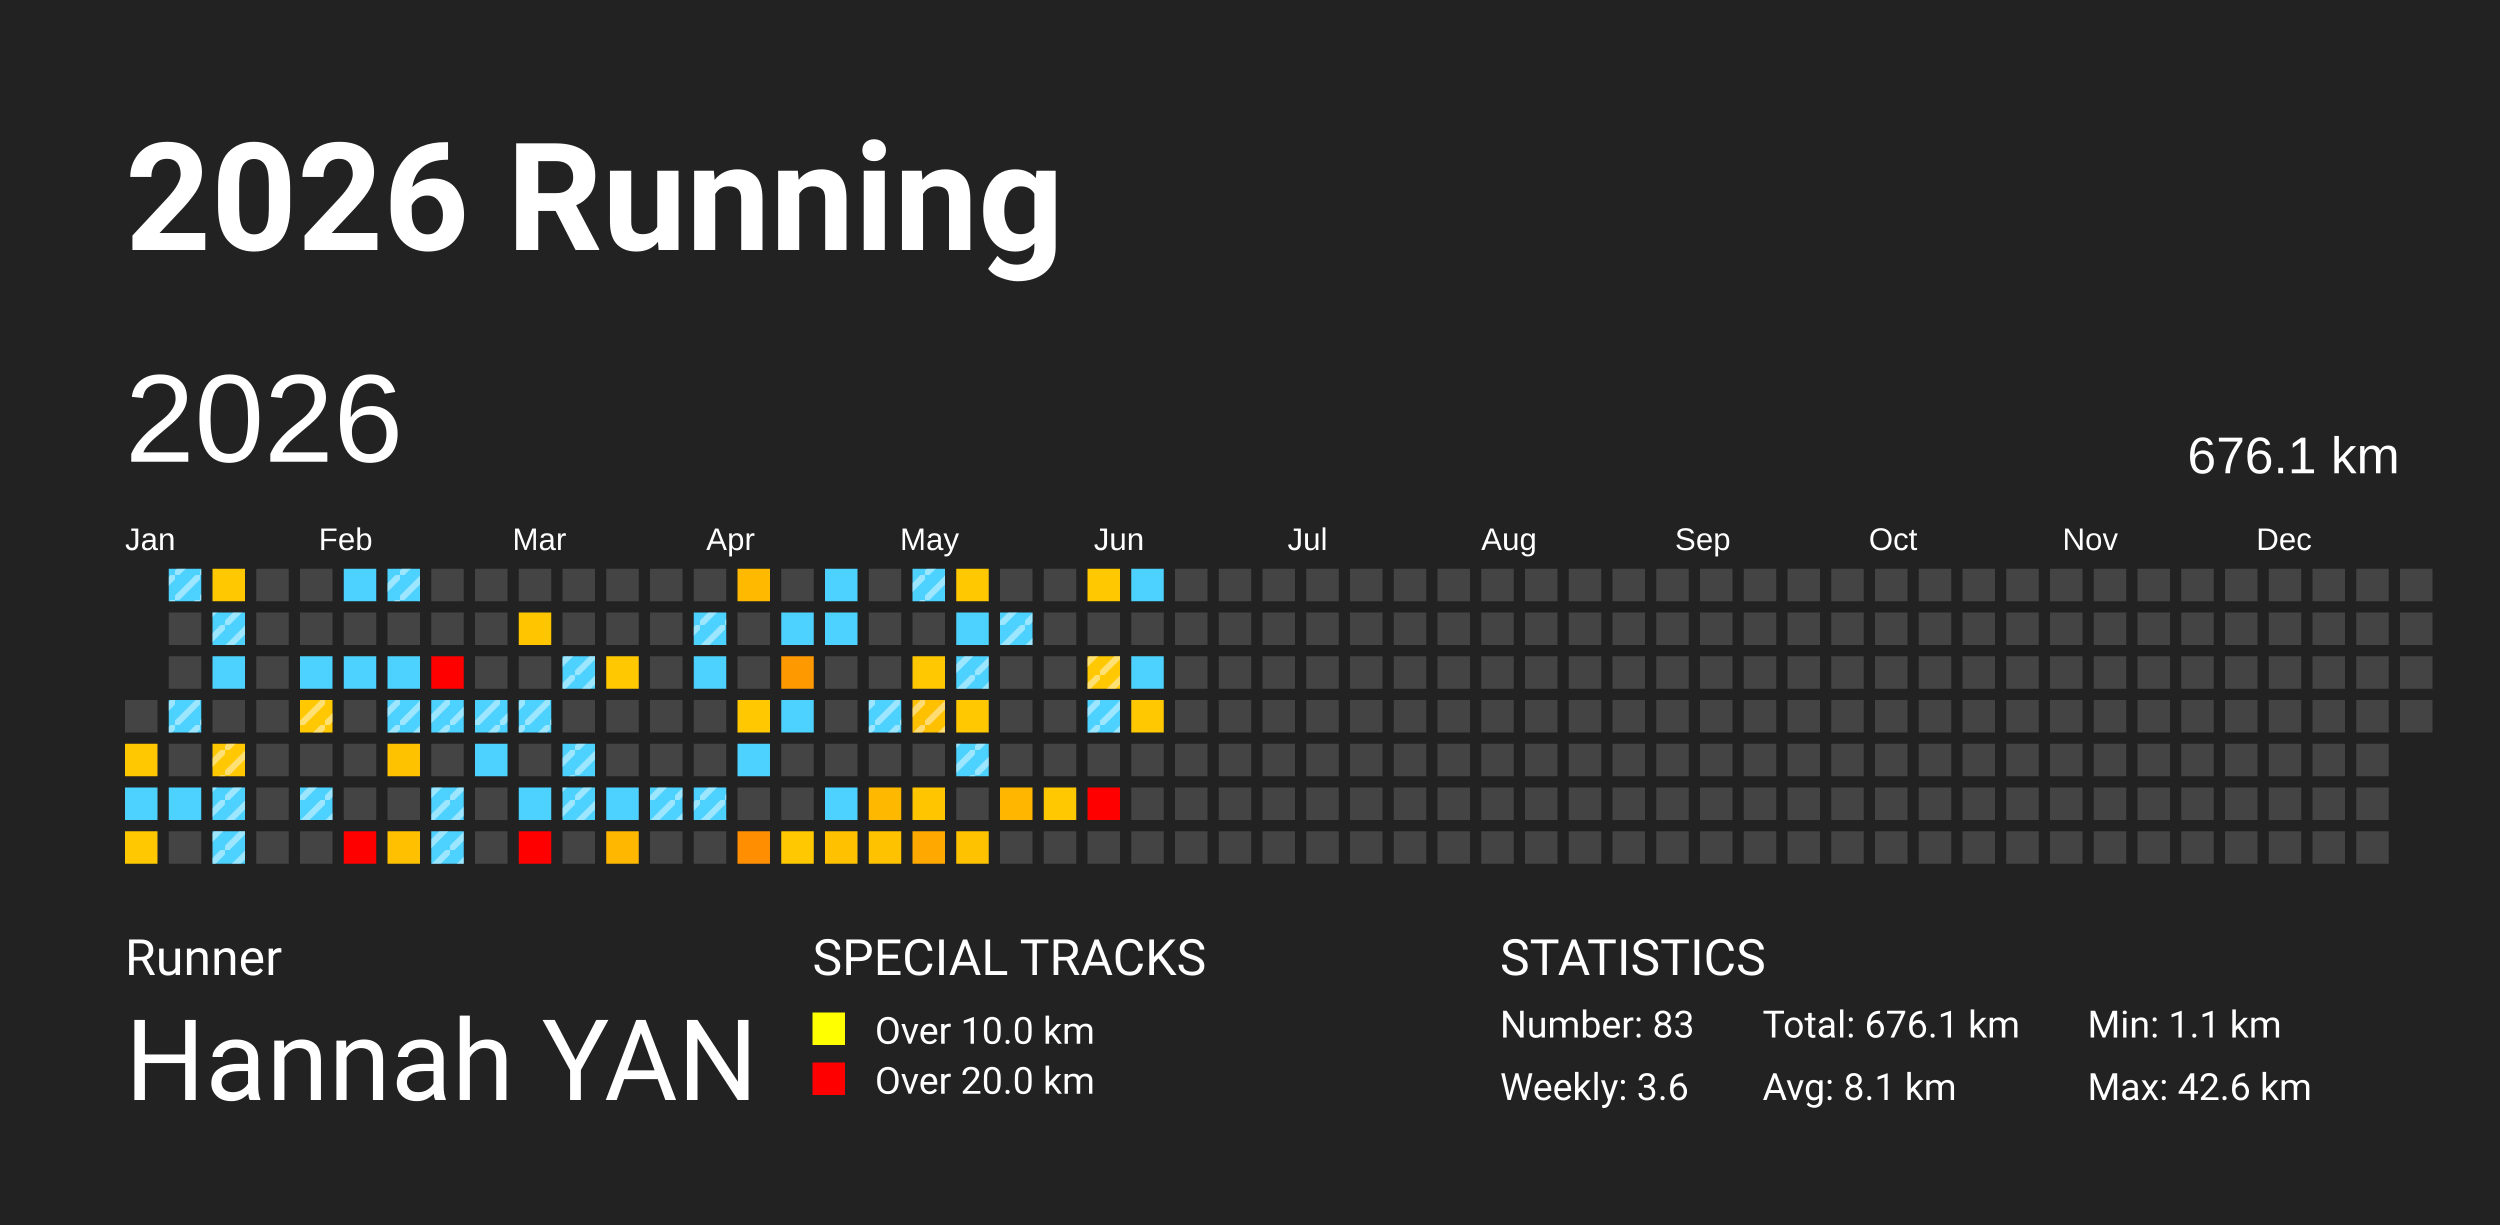
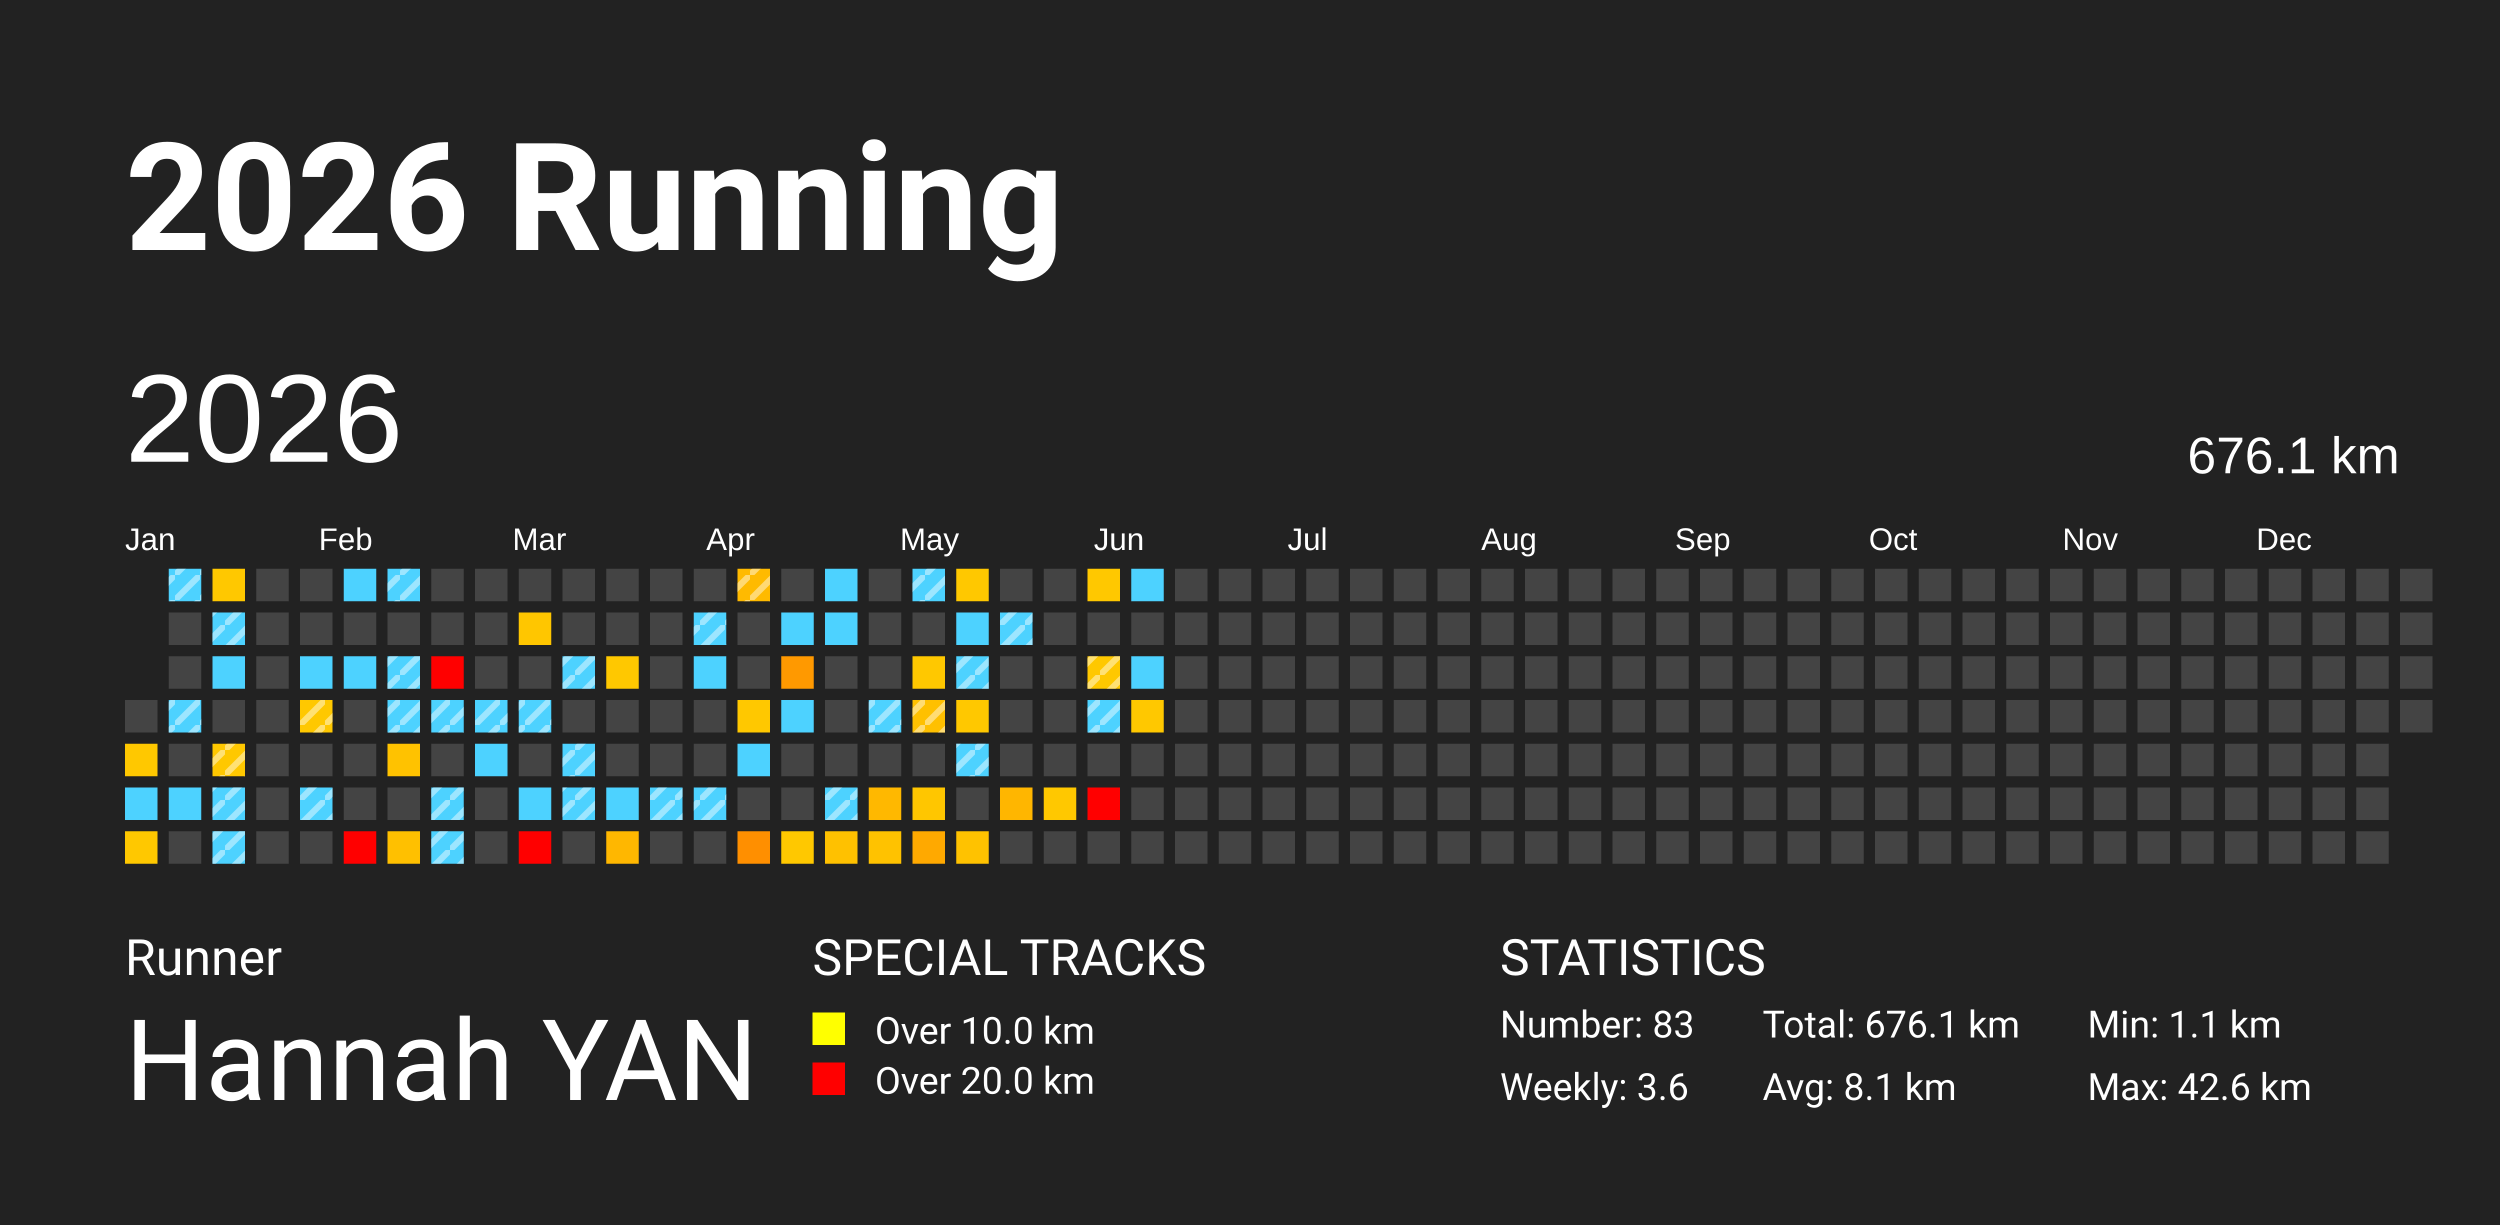
<svg xmlns="http://www.w3.org/2000/svg" baseProfile="full" height="98mm" version="1.1" viewBox="0,0,200,98" width="200mm">
  <defs>
    <pattern height="2" id="indoor-stripe" patternUnits="userSpaceOnUse" width="2">
      <line stroke="white" stroke-opacity="0.45" stroke-width="0.5" x1="0" x2="2" y1="2" y2="0" />
    </pattern>
  </defs>
  <rect fill="#222222" height="98" width="200" x="0" y="0" />
  <text fill="#FFFFFF" style="font-size:12px; font-family:-apple-system, BlinkMacSystemFont, 'Segoe UI', Roboto, 'Helvetica Neue', Arial, sans-serif; font-weight:bold;" x="10" y="20">2026 Running</text>
  <text fill="#FFFFFF" style="font-size:4px; font-family:-apple-system, BlinkMacSystemFont, 'Segoe UI', Roboto, 'Helvetica Neue', Arial, sans-serif;" x="10" y="78">Runner</text>
  <text fill="#FFFFFF" style="font-size:9px; font-family:-apple-system, BlinkMacSystemFont, 'Segoe UI', Roboto, 'Helvetica Neue', Arial, sans-serif;" x="10" y="88">Hannah YAN</text>
  <text fill="#FFFFFF" style="font-size:4px; font-family:-apple-system, BlinkMacSystemFont, 'Segoe UI', Roboto, 'Helvetica Neue', Arial, sans-serif;" x="65" y="78">SPECIAL TRACKS</text>
  <rect fill="yellow" height="2.6" width="2.6" x="65" y="81" />
  <text fill="#FFFFFF" style="font-size:3px; font-family:-apple-system, BlinkMacSystemFont, 'Segoe UI', Roboto, 'Helvetica Neue', Arial, sans-serif;" x="70" y="83.5">Over 10.0 km</text>
  <rect fill="red" height="2.6" width="2.6" x="65" y="85" />
  <text fill="#FFFFFF" style="font-size:3px; font-family:-apple-system, BlinkMacSystemFont, 'Segoe UI', Roboto, 'Helvetica Neue', Arial, sans-serif;" x="70" y="87.5">Over 20.0 km</text>
  <text fill="#FFFFFF" style="font-size:4px; font-family:-apple-system, BlinkMacSystemFont, 'Segoe UI', Roboto, 'Helvetica Neue', Arial, sans-serif;" x="120" y="78">STATISTICS</text>
  <text fill="#FFFFFF" style="font-size:3px; font-family:-apple-system, BlinkMacSystemFont, 'Segoe UI', Roboto, 'Helvetica Neue', Arial, sans-serif;" x="120" y="83">Number: 83</text>
  <text fill="#FFFFFF" style="font-size:3px; font-family:-apple-system, BlinkMacSystemFont, 'Segoe UI', Roboto, 'Helvetica Neue', Arial, sans-serif;" x="120" y="88">Weekly: 3.6</text>
  <text fill="#FFFFFF" style="font-size:3px; font-family:-apple-system, BlinkMacSystemFont, 'Segoe UI', Roboto, 'Helvetica Neue', Arial, sans-serif;" x="141" y="83">Total: 676.1 km</text>
  <text fill="#FFFFFF" style="font-size:3px; font-family:-apple-system, BlinkMacSystemFont, 'Segoe UI', Roboto, 'Helvetica Neue', Arial, sans-serif;" x="141" y="88">Avg: 8.1 km</text>
  <text fill="#FFFFFF" style="font-size:3px; font-family:-apple-system, BlinkMacSystemFont, 'Segoe UI', Roboto, 'Helvetica Neue', Arial, sans-serif;" x="167" y="83">Min: 1.1 km</text>
  <text fill="#FFFFFF" style="font-size:3px; font-family:-apple-system, BlinkMacSystemFont, 'Segoe UI', Roboto, 'Helvetica Neue', Arial, sans-serif;" x="167" y="88">Max: 42.6 km</text>
  <text dominant-baseline="hanging" fill="#FFFFFF" style="font-size:10.0px; font-family:Arial;" x="10" y="30">2026</text>
  <text dominant-baseline="hanging" fill="#FFFFFF" style="font-size:4.125px; font-family:Arial;" x="175" y="35">676.1 km</text>
  <text fill="#FFFFFF" style="font-size:2.5px; font-family:Arial" x="10.0" y="44">Jan</text>
  <text fill="#FFFFFF" style="font-size:2.5px; font-family:Arial" x="25.5" y="44">Feb</text>
  <text fill="#FFFFFF" style="font-size:2.5px; font-family:Arial" x="41.0" y="44">Mar</text>
  <text fill="#FFFFFF" style="font-size:2.5px; font-family:Arial" x="56.5" y="44">Apr</text>
  <text fill="#FFFFFF" style="font-size:2.5px; font-family:Arial" x="72.0" y="44">May</text>
  <text fill="#FFFFFF" style="font-size:2.5px; font-family:Arial" x="87.5" y="44">Jun</text>
  <text fill="#FFFFFF" style="font-size:2.5px; font-family:Arial" x="103.0" y="44">Jul</text>
  <text fill="#FFFFFF" style="font-size:2.5px; font-family:Arial" x="118.5" y="44">Aug</text>
  <text fill="#FFFFFF" style="font-size:2.5px; font-family:Arial" x="134.0" y="44">Sep</text>
  <text fill="#FFFFFF" style="font-size:2.5px; font-family:Arial" x="149.5" y="44">Oct</text>
  <text fill="#FFFFFF" style="font-size:2.5px; font-family:Arial" x="165.0" y="44">Nov</text>
  <text fill="#FFFFFF" style="font-size:2.5px; font-family:Arial" x="180.5" y="44">Dec</text>
  <rect fill="#444444" height="2.6" width="2.6" x="10.0" y="56.0" />
  <rect fill="#ffc800" height="2.6" width="2.6" x="10.0" y="59.5" />
  <rect fill="#4dd2ff" height="2.6" width="2.6" x="10.0" y="63.0" />
  <rect fill="#ffc800" height="2.6" width="2.6" x="10.0" y="66.5" />
  <rect fill="#4dd2ff" height="2.6" width="2.6" x="13.5" y="45.5" />
  <rect fill="url(#indoor-stripe)" height="2.6" style="pointer-events: none;" width="2.6" x="13.5" y="45.5" />
  <rect fill="#444444" height="2.6" width="2.6" x="13.5" y="49.0" />
  <rect fill="#444444" height="2.6" width="2.6" x="13.5" y="52.5" />
  <rect fill="#4dd2ff" height="2.6" width="2.6" x="13.5" y="56.0" />
  <rect fill="url(#indoor-stripe)" height="2.6" style="pointer-events: none;" width="2.6" x="13.5" y="56.0" />
  <rect fill="#444444" height="2.6" width="2.6" x="13.5" y="59.5" />
  <rect fill="#4dd2ff" height="2.6" width="2.6" x="13.5" y="63.0" />
  <rect fill="#444444" height="2.6" width="2.6" x="13.5" y="66.5" />
  <rect fill="#ffc800" height="2.6" width="2.6" x="17.0" y="45.5" />
  <rect fill="#4dd2ff" height="2.6" width="2.6" x="17.0" y="49.0" />
  <rect fill="url(#indoor-stripe)" height="2.6" style="pointer-events: none;" width="2.6" x="17.0" y="49.0" />
  <rect fill="#4dd2ff" height="2.6" width="2.6" x="17.0" y="52.5" />
  <rect fill="#444444" height="2.6" width="2.6" x="17.0" y="56.0" />
  <rect fill="#ffc800" height="2.6" width="2.6" x="17.0" y="59.5" />
  <rect fill="url(#indoor-stripe)" height="2.6" style="pointer-events: none;" width="2.6" x="17.0" y="59.5" />
  <rect fill="#4dd2ff" height="2.6" width="2.6" x="17.0" y="63.0" />
  <rect fill="url(#indoor-stripe)" height="2.6" style="pointer-events: none;" width="2.6" x="17.0" y="63.0" />
  <rect fill="#4dd2ff" height="2.6" width="2.6" x="17.0" y="66.5" />
  <rect fill="url(#indoor-stripe)" height="2.6" style="pointer-events: none;" width="2.6" x="17.0" y="66.5" />
  <rect fill="#444444" height="2.6" width="2.6" x="20.5" y="45.5" />
  <rect fill="#444444" height="2.6" width="2.6" x="20.5" y="49.0" />
  <rect fill="#444444" height="2.6" width="2.6" x="20.5" y="52.5" />
  <rect fill="#444444" height="2.6" width="2.6" x="20.5" y="56.0" />
  <rect fill="#444444" height="2.6" width="2.6" x="20.5" y="59.5" />
  <rect fill="#444444" height="2.6" width="2.6" x="20.5" y="63.0" />
  <rect fill="#444444" height="2.6" width="2.6" x="20.5" y="66.5" />
  <rect fill="#444444" height="2.6" width="2.6" x="24.0" y="45.5" />
  <rect fill="#444444" height="2.6" width="2.6" x="24.0" y="49.0" />
  <rect fill="#4dd2ff" height="2.6" width="2.6" x="24.0" y="52.5" />
  <rect fill="#ffc800" height="2.6" width="2.6" x="24.0" y="56.0" />
  <rect fill="url(#indoor-stripe)" height="2.6" style="pointer-events: none;" width="2.6" x="24.0" y="56.0" />
  <rect fill="#444444" height="2.6" width="2.6" x="24.0" y="59.5" />
  <rect fill="#4dd2ff" height="2.6" width="2.6" x="24.0" y="63.0" />
  <rect fill="url(#indoor-stripe)" height="2.6" style="pointer-events: none;" width="2.6" x="24.0" y="63.0" />
  <rect fill="#444444" height="2.6" width="2.6" x="24.0" y="66.5" />
  <rect fill="#4dd2ff" height="2.6" width="2.6" x="27.5" y="45.5" />
  <rect fill="#444444" height="2.6" width="2.6" x="27.5" y="49.0" />
  <rect fill="#4dd2ff" height="2.6" width="2.6" x="27.5" y="52.5" />
  <rect fill="#444444" height="2.6" width="2.6" x="27.5" y="56.0" />
  <rect fill="#444444" height="2.6" width="2.6" x="27.5" y="59.5" />
  <rect fill="#444444" height="2.6" width="2.6" x="27.5" y="63.0" />
  <rect fill="red" height="2.6" width="2.6" x="27.5" y="66.5" />
  <rect fill="#4dd2ff" height="2.6" width="2.6" x="31.0" y="45.5" />
  <rect fill="url(#indoor-stripe)" height="2.6" style="pointer-events: none;" width="2.6" x="31.0" y="45.5" />
  <rect fill="#444444" height="2.6" width="2.6" x="31.0" y="49.0" />
  <rect fill="#4dd2ff" height="2.6" width="2.6" x="31.0" y="52.5" />
+   <rect fill="url(#indoor-stripe)" height="2.6" style="pointer-events: none;" width="2.6" x="31.0" y="52.5" />
  <rect fill="#4dd2ff" height="2.6" width="2.6" x="31.0" y="56.0" />
  <rect fill="url(#indoor-stripe)" height="2.6" style="pointer-events: none;" width="2.6" x="31.0" y="56.0" />
  <rect fill="#ffc200" height="2.6" width="2.6" x="31.0" y="59.5" />
  <rect fill="#444444" height="2.6" width="2.6" x="31.0" y="63.0" />
  <rect fill="#ffc000" height="2.6" width="2.6" x="31.0" y="66.5" />
  <rect fill="#444444" height="2.6" width="2.6" x="34.5" y="45.5" />
  <rect fill="#444444" height="2.6" width="2.6" x="34.5" y="49.0" />
  <rect fill="red" height="2.6" width="2.6" x="34.5" y="52.5" />
  <rect fill="#4dd2ff" height="2.6" width="2.6" x="34.5" y="56.0" />
  <rect fill="url(#indoor-stripe)" height="2.6" style="pointer-events: none;" width="2.6" x="34.5" y="56.0" />
  <rect fill="#444444" height="2.6" width="2.6" x="34.5" y="59.5" />
  <rect fill="#4dd2ff" height="2.6" width="2.6" x="34.5" y="63.0" />
  <rect fill="url(#indoor-stripe)" height="2.6" style="pointer-events: none;" width="2.6" x="34.5" y="63.0" />
  <rect fill="#4dd2ff" height="2.6" width="2.6" x="34.5" y="66.5" />
  <rect fill="url(#indoor-stripe)" height="2.6" style="pointer-events: none;" width="2.6" x="34.5" y="66.5" />
  <rect fill="#444444" height="2.6" width="2.6" x="38.0" y="45.5" />
  <rect fill="#444444" height="2.6" width="2.6" x="38.0" y="49.0" />
  <rect fill="#444444" height="2.6" width="2.6" x="38.0" y="52.5" />
  <rect fill="#4dd2ff" height="2.6" width="2.6" x="38.0" y="56.0" />
  <rect fill="url(#indoor-stripe)" height="2.6" style="pointer-events: none;" width="2.6" x="38.0" y="56.0" />
  <rect fill="#4dd2ff" height="2.6" width="2.6" x="38.0" y="59.5" />
  <rect fill="#444444" height="2.6" width="2.6" x="38.0" y="63.0" />
  <rect fill="#444444" height="2.6" width="2.6" x="38.0" y="66.5" />
  <rect fill="#444444" height="2.6" width="2.6" x="41.5" y="45.5" />
  <rect fill="#ffc600" height="2.6" width="2.6" x="41.5" y="49.0" />
  <rect fill="#444444" height="2.6" width="2.6" x="41.5" y="52.5" />
  <rect fill="#4dd2ff" height="2.6" width="2.6" x="41.5" y="56.0" />
  <rect fill="url(#indoor-stripe)" height="2.6" style="pointer-events: none;" width="2.6" x="41.5" y="56.0" />
  <rect fill="#444444" height="2.6" width="2.6" x="41.5" y="59.5" />
  <rect fill="#4dd2ff" height="2.6" width="2.6" x="41.5" y="63.0" />
  <rect fill="red" height="2.6" width="2.6" x="41.5" y="66.5" />
  <rect fill="#444444" height="2.6" width="2.6" x="45.0" y="45.5" />
  <rect fill="#444444" height="2.6" width="2.6" x="45.0" y="49.0" />
  <rect fill="#4dd2ff" height="2.6" width="2.6" x="45.0" y="52.5" />
  <rect fill="url(#indoor-stripe)" height="2.6" style="pointer-events: none;" width="2.6" x="45.0" y="52.5" />
  <rect fill="#444444" height="2.6" width="2.6" x="45.0" y="56.0" />
  <rect fill="#4dd2ff" height="2.6" width="2.6" x="45.0" y="59.5" />
  <rect fill="url(#indoor-stripe)" height="2.6" style="pointer-events: none;" width="2.6" x="45.0" y="59.5" />
  <rect fill="#4dd2ff" height="2.6" width="2.6" x="45.0" y="63.0" />
  <rect fill="url(#indoor-stripe)" height="2.6" style="pointer-events: none;" width="2.6" x="45.0" y="63.0" />
  <rect fill="#444444" height="2.6" width="2.6" x="45.0" y="66.5" />
  <rect fill="#444444" height="2.6" width="2.6" x="48.5" y="45.5" />
  <rect fill="#444444" height="2.6" width="2.6" x="48.5" y="49.0" />
  <rect fill="#ffc800" height="2.6" width="2.6" x="48.5" y="52.5" />
  <rect fill="#444444" height="2.6" width="2.6" x="48.5" y="56.0" />
  <rect fill="#444444" height="2.6" width="2.6" x="48.5" y="59.5" />
  <rect fill="#4dd2ff" height="2.6" width="2.6" x="48.5" y="63.0" />
  <rect fill="#ffb700" height="2.6" width="2.6" x="48.5" y="66.5" />
  <rect fill="#444444" height="2.6" width="2.6" x="52.0" y="45.5" />
  <rect fill="#444444" height="2.6" width="2.6" x="52.0" y="49.0" />
  <rect fill="#444444" height="2.6" width="2.6" x="52.0" y="52.5" />
  <rect fill="#444444" height="2.6" width="2.6" x="52.0" y="56.0" />
  <rect fill="#444444" height="2.6" width="2.6" x="52.0" y="59.5" />
  <rect fill="#4dd2ff" height="2.6" width="2.6" x="52.0" y="63.0" />
  <rect fill="url(#indoor-stripe)" height="2.6" style="pointer-events: none;" width="2.6" x="52.0" y="63.0" />
  <rect fill="#444444" height="2.6" width="2.6" x="52.0" y="66.5" />
  <rect fill="#444444" height="2.6" width="2.6" x="55.5" y="45.5" />
  <rect fill="#4dd2ff" height="2.6" width="2.6" x="55.5" y="49.0" />
  <rect fill="url(#indoor-stripe)" height="2.6" style="pointer-events: none;" width="2.6" x="55.5" y="49.0" />
  <rect fill="#4dd2ff" height="2.6" width="2.6" x="55.5" y="52.5" />
  <rect fill="#444444" height="2.6" width="2.6" x="55.5" y="56.0" />
  <rect fill="#444444" height="2.6" width="2.6" x="55.5" y="59.5" />
  <rect fill="#4dd2ff" height="2.6" width="2.6" x="55.5" y="63.0" />
  <rect fill="url(#indoor-stripe)" height="2.6" style="pointer-events: none;" width="2.6" x="55.5" y="63.0" />
  <rect fill="#444444" height="2.6" width="2.6" x="55.5" y="66.5" />
  <rect fill="#ffba00" height="2.6" width="2.6" x="59.0" y="45.5" />
+   <rect fill="url(#indoor-stripe)" height="2.6" style="pointer-events: none;" width="2.6" x="59.0" y="45.5" />
  <rect fill="#444444" height="2.6" width="2.6" x="59.0" y="49.0" />
  <rect fill="#444444" height="2.6" width="2.6" x="59.0" y="52.5" />
  <rect fill="#ffc800" height="2.6" width="2.6" x="59.0" y="56.0" />
  <rect fill="#4dd2ff" height="2.6" width="2.6" x="59.0" y="59.5" />
  <rect fill="#444444" height="2.6" width="2.6" x="59.0" y="63.0" />
  <rect fill="#ff8f00" height="2.6" width="2.6" x="59.0" y="66.5" />
  <rect fill="#444444" height="2.6" width="2.6" x="62.5" y="45.5" />
  <rect fill="#4dd2ff" height="2.6" width="2.6" x="62.5" y="49.0" />
  <rect fill="#ff9900" height="2.6" width="2.6" x="62.5" y="52.5" />
  <rect fill="#4dd2ff" height="2.6" width="2.6" x="62.5" y="56.0" />
  <rect fill="#444444" height="2.6" width="2.6" x="62.5" y="59.5" />
  <rect fill="#444444" height="2.6" width="2.6" x="62.5" y="63.0" />
  <rect fill="#ffc800" height="2.6" width="2.6" x="62.5" y="66.5" />
  <rect fill="#4dd2ff" height="2.6" width="2.6" x="66.0" y="45.5" />
  <rect fill="#4dd2ff" height="2.6" width="2.6" x="66.0" y="49.0" />
  <rect fill="#444444" height="2.6" width="2.6" x="66.0" y="52.5" />
  <rect fill="#444444" height="2.6" width="2.6" x="66.0" y="56.0" />
  <rect fill="#444444" height="2.6" width="2.6" x="66.0" y="59.5" />
  <rect fill="#4dd2ff" height="2.6" width="2.6" x="66.0" y="63.0" />
+   <rect fill="url(#indoor-stripe)" height="2.6" style="pointer-events: none;" width="2.6" x="66.0" y="63.0" />
  <rect fill="#ffc100" height="2.6" width="2.6" x="66.0" y="66.5" />
  <rect fill="#444444" height="2.6" width="2.6" x="69.5" y="45.5" />
  <rect fill="#444444" height="2.6" width="2.6" x="69.5" y="49.0" />
  <rect fill="#444444" height="2.6" width="2.6" x="69.5" y="52.5" />
  <rect fill="#4dd2ff" height="2.6" width="2.6" x="69.5" y="56.0" />
  <rect fill="url(#indoor-stripe)" height="2.6" style="pointer-events: none;" width="2.6" x="69.5" y="56.0" />
  <rect fill="#444444" height="2.6" width="2.6" x="69.5" y="59.5" />
  <rect fill="#ffb800" height="2.6" width="2.6" x="69.5" y="63.0" />
  <rect fill="#ffc200" height="2.6" width="2.6" x="69.5" y="66.5" />
  <rect fill="#4dd2ff" height="2.6" width="2.6" x="73.0" y="45.5" />
  <rect fill="url(#indoor-stripe)" height="2.6" style="pointer-events: none;" width="2.6" x="73.0" y="45.5" />
  <rect fill="#444444" height="2.6" width="2.6" x="73.0" y="49.0" />
  <rect fill="#ffc800" height="2.6" width="2.6" x="73.0" y="52.5" />
  <rect fill="#ffc000" height="2.6" width="2.6" x="73.0" y="56.0" />
  <rect fill="url(#indoor-stripe)" height="2.6" style="pointer-events: none;" width="2.6" x="73.0" y="56.0" />
  <rect fill="#444444" height="2.6" width="2.6" x="73.0" y="59.5" />
  <rect fill="#ffc600" height="2.6" width="2.6" x="73.0" y="63.0" />
  <rect fill="#ffa900" height="2.6" width="2.6" x="73.0" y="66.5" />
  <rect fill="#ffc800" height="2.6" width="2.6" x="76.5" y="45.5" />
  <rect fill="#4dd2ff" height="2.6" width="2.6" x="76.5" y="49.0" />
  <rect fill="#4dd2ff" height="2.6" width="2.6" x="76.5" y="52.5" />
  <rect fill="url(#indoor-stripe)" height="2.6" style="pointer-events: none;" width="2.6" x="76.5" y="52.5" />
  <rect fill="#ffc800" height="2.6" width="2.6" x="76.5" y="56.0" />
  <rect fill="#4dd2ff" height="2.6" width="2.6" x="76.5" y="59.5" />
  <rect fill="url(#indoor-stripe)" height="2.6" style="pointer-events: none;" width="2.6" x="76.5" y="59.5" />
  <rect fill="#444444" height="2.6" width="2.6" x="76.5" y="63.0" />
  <rect fill="#ffc200" height="2.6" width="2.6" x="76.5" y="66.5" />
  <rect fill="#444444" height="2.6" width="2.6" x="80.0" y="45.5" />
  <rect fill="#4dd2ff" height="2.6" width="2.6" x="80.0" y="49.0" />
  <rect fill="url(#indoor-stripe)" height="2.6" style="pointer-events: none;" width="2.6" x="80.0" y="49.0" />
  <rect fill="#444444" height="2.6" width="2.6" x="80.0" y="52.5" />
  <rect fill="#444444" height="2.6" width="2.6" x="80.0" y="56.0" />
  <rect fill="#444444" height="2.6" width="2.6" x="80.0" y="59.5" />
  <rect fill="#ffb600" height="2.6" width="2.6" x="80.0" y="63.0" />
  <rect fill="#444444" height="2.6" width="2.6" x="80.0" y="66.5" />
  <rect fill="#444444" height="2.6" width="2.6" x="83.5" y="45.5" />
  <rect fill="#444444" height="2.6" width="2.6" x="83.5" y="49.0" />
  <rect fill="#444444" height="2.6" width="2.6" x="83.5" y="52.5" />
  <rect fill="#444444" height="2.6" width="2.6" x="83.5" y="56.0" />
  <rect fill="#444444" height="2.6" width="2.6" x="83.5" y="59.5" />
  <rect fill="#ffc800" height="2.6" width="2.6" x="83.5" y="63.0" />
  <rect fill="#444444" height="2.6" width="2.6" x="83.5" y="66.5" />
  <rect fill="#ffc800" height="2.6" width="2.6" x="87.0" y="45.5" />
  <rect fill="#444444" height="2.6" width="2.6" x="87.0" y="49.0" />
  <rect fill="#ffc800" height="2.6" width="2.6" x="87.0" y="52.5" />
  <rect fill="url(#indoor-stripe)" height="2.6" style="pointer-events: none;" width="2.6" x="87.0" y="52.5" />
  <rect fill="#4dd2ff" height="2.6" width="2.6" x="87.0" y="56.0" />
  <rect fill="url(#indoor-stripe)" height="2.6" style="pointer-events: none;" width="2.6" x="87.0" y="56.0" />
  <rect fill="#444444" height="2.6" width="2.6" x="87.0" y="59.5" />
  <rect fill="red" height="2.6" width="2.6" x="87.0" y="63.0" />
  <rect fill="#444444" height="2.6" width="2.6" x="87.0" y="66.5" />
  <rect fill="#4dd2ff" height="2.6" width="2.6" x="90.5" y="45.5" />
  <rect fill="#444444" height="2.6" width="2.6" x="90.5" y="49.0" />
  <rect fill="#4dd2ff" height="2.6" width="2.6" x="90.5" y="52.5" />
  <rect fill="#ffc800" height="2.6" width="2.6" x="90.5" y="56.0" />
  <rect fill="#444444" height="2.6" width="2.6" x="90.5" y="59.5" />
  <rect fill="#444444" height="2.6" width="2.6" x="90.5" y="63.0" />
  <rect fill="#444444" height="2.6" width="2.6" x="90.5" y="66.5" />
  <rect fill="#444444" height="2.6" width="2.6" x="94.0" y="45.5" />
  <rect fill="#444444" height="2.6" width="2.6" x="94.0" y="49.0" />
  <rect fill="#444444" height="2.6" width="2.6" x="94.0" y="52.5" />
  <rect fill="#444444" height="2.6" width="2.6" x="94.0" y="56.0" />
  <rect fill="#444444" height="2.6" width="2.6" x="94.0" y="59.5" />
  <rect fill="#444444" height="2.6" width="2.6" x="94.0" y="63.0" />
  <rect fill="#444444" height="2.6" width="2.6" x="94.0" y="66.5" />
  <rect fill="#444444" height="2.6" width="2.6" x="97.5" y="45.5" />
  <rect fill="#444444" height="2.6" width="2.6" x="97.5" y="49.0" />
  <rect fill="#444444" height="2.6" width="2.6" x="97.5" y="52.5" />
  <rect fill="#444444" height="2.6" width="2.6" x="97.5" y="56.0" />
  <rect fill="#444444" height="2.6" width="2.6" x="97.5" y="59.5" />
  <rect fill="#444444" height="2.6" width="2.6" x="97.5" y="63.0" />
  <rect fill="#444444" height="2.6" width="2.6" x="97.5" y="66.5" />
  <rect fill="#444444" height="2.6" width="2.6" x="101.0" y="45.5" />
  <rect fill="#444444" height="2.6" width="2.6" x="101.0" y="49.0" />
  <rect fill="#444444" height="2.6" width="2.6" x="101.0" y="52.5" />
  <rect fill="#444444" height="2.6" width="2.6" x="101.0" y="56.0" />
  <rect fill="#444444" height="2.6" width="2.6" x="101.0" y="59.5" />
  <rect fill="#444444" height="2.6" width="2.6" x="101.0" y="63.0" />
  <rect fill="#444444" height="2.6" width="2.6" x="101.0" y="66.5" />
  <rect fill="#444444" height="2.6" width="2.6" x="104.5" y="45.5" />
  <rect fill="#444444" height="2.6" width="2.6" x="104.5" y="49.0" />
  <rect fill="#444444" height="2.6" width="2.6" x="104.5" y="52.5" />
  <rect fill="#444444" height="2.6" width="2.6" x="104.5" y="56.0" />
  <rect fill="#444444" height="2.6" width="2.6" x="104.5" y="59.5" />
  <rect fill="#444444" height="2.6" width="2.6" x="104.5" y="63.0" />
  <rect fill="#444444" height="2.6" width="2.6" x="104.5" y="66.5" />
  <rect fill="#444444" height="2.6" width="2.6" x="108.0" y="45.5" />
  <rect fill="#444444" height="2.6" width="2.6" x="108.0" y="49.0" />
  <rect fill="#444444" height="2.6" width="2.6" x="108.0" y="52.5" />
  <rect fill="#444444" height="2.6" width="2.6" x="108.0" y="56.0" />
  <rect fill="#444444" height="2.6" width="2.6" x="108.0" y="59.5" />
  <rect fill="#444444" height="2.6" width="2.6" x="108.0" y="63.0" />
  <rect fill="#444444" height="2.6" width="2.6" x="108.0" y="66.5" />
  <rect fill="#444444" height="2.6" width="2.6" x="111.5" y="45.5" />
  <rect fill="#444444" height="2.6" width="2.6" x="111.5" y="49.0" />
  <rect fill="#444444" height="2.6" width="2.6" x="111.5" y="52.5" />
  <rect fill="#444444" height="2.6" width="2.6" x="111.5" y="56.0" />
  <rect fill="#444444" height="2.6" width="2.6" x="111.5" y="59.5" />
  <rect fill="#444444" height="2.6" width="2.6" x="111.5" y="63.0" />
  <rect fill="#444444" height="2.6" width="2.6" x="111.5" y="66.5" />
  <rect fill="#444444" height="2.6" width="2.6" x="115.0" y="45.5" />
  <rect fill="#444444" height="2.6" width="2.6" x="115.0" y="49.0" />
  <rect fill="#444444" height="2.6" width="2.6" x="115.0" y="52.5" />
  <rect fill="#444444" height="2.6" width="2.6" x="115.0" y="56.0" />
  <rect fill="#444444" height="2.6" width="2.6" x="115.0" y="59.5" />
  <rect fill="#444444" height="2.6" width="2.6" x="115.0" y="63.0" />
  <rect fill="#444444" height="2.6" width="2.6" x="115.0" y="66.5" />
  <rect fill="#444444" height="2.6" width="2.6" x="118.5" y="45.5" />
  <rect fill="#444444" height="2.6" width="2.6" x="118.5" y="49.0" />
  <rect fill="#444444" height="2.6" width="2.6" x="118.5" y="52.5" />
  <rect fill="#444444" height="2.6" width="2.6" x="118.5" y="56.0" />
  <rect fill="#444444" height="2.6" width="2.6" x="118.5" y="59.5" />
  <rect fill="#444444" height="2.6" width="2.6" x="118.5" y="63.0" />
  <rect fill="#444444" height="2.6" width="2.6" x="118.5" y="66.5" />
  <rect fill="#444444" height="2.6" width="2.6" x="122.0" y="45.5" />
  <rect fill="#444444" height="2.6" width="2.6" x="122.0" y="49.0" />
  <rect fill="#444444" height="2.6" width="2.6" x="122.0" y="52.5" />
  <rect fill="#444444" height="2.6" width="2.6" x="122.0" y="56.0" />
  <rect fill="#444444" height="2.6" width="2.6" x="122.0" y="59.5" />
  <rect fill="#444444" height="2.6" width="2.6" x="122.0" y="63.0" />
  <rect fill="#444444" height="2.6" width="2.6" x="122.0" y="66.5" />
  <rect fill="#444444" height="2.6" width="2.6" x="125.5" y="45.5" />
  <rect fill="#444444" height="2.6" width="2.6" x="125.5" y="49.0" />
  <rect fill="#444444" height="2.6" width="2.6" x="125.5" y="52.5" />
  <rect fill="#444444" height="2.6" width="2.6" x="125.5" y="56.0" />
  <rect fill="#444444" height="2.6" width="2.6" x="125.5" y="59.5" />
  <rect fill="#444444" height="2.6" width="2.6" x="125.5" y="63.0" />
  <rect fill="#444444" height="2.6" width="2.6" x="125.5" y="66.5" />
  <rect fill="#444444" height="2.6" width="2.6" x="129.0" y="45.5" />
  <rect fill="#444444" height="2.6" width="2.6" x="129.0" y="49.0" />
  <rect fill="#444444" height="2.6" width="2.6" x="129.0" y="52.5" />
  <rect fill="#444444" height="2.6" width="2.6" x="129.0" y="56.0" />
  <rect fill="#444444" height="2.6" width="2.6" x="129.0" y="59.5" />
  <rect fill="#444444" height="2.6" width="2.6" x="129.0" y="63.0" />
  <rect fill="#444444" height="2.6" width="2.6" x="129.0" y="66.5" />
  <rect fill="#444444" height="2.6" width="2.6" x="132.5" y="45.5" />
  <rect fill="#444444" height="2.6" width="2.6" x="132.5" y="49.0" />
  <rect fill="#444444" height="2.6" width="2.6" x="132.5" y="52.5" />
  <rect fill="#444444" height="2.6" width="2.6" x="132.5" y="56.0" />
  <rect fill="#444444" height="2.6" width="2.6" x="132.5" y="59.5" />
  <rect fill="#444444" height="2.6" width="2.6" x="132.5" y="63.0" />
  <rect fill="#444444" height="2.6" width="2.6" x="132.5" y="66.5" />
  <rect fill="#444444" height="2.6" width="2.6" x="136.0" y="45.5" />
  <rect fill="#444444" height="2.6" width="2.6" x="136.0" y="49.0" />
  <rect fill="#444444" height="2.6" width="2.6" x="136.0" y="52.5" />
  <rect fill="#444444" height="2.6" width="2.6" x="136.0" y="56.0" />
  <rect fill="#444444" height="2.6" width="2.6" x="136.0" y="59.5" />
  <rect fill="#444444" height="2.6" width="2.6" x="136.0" y="63.0" />
  <rect fill="#444444" height="2.6" width="2.6" x="136.0" y="66.5" />
  <rect fill="#444444" height="2.6" width="2.6" x="139.5" y="45.5" />
  <rect fill="#444444" height="2.6" width="2.6" x="139.5" y="49.0" />
  <rect fill="#444444" height="2.6" width="2.6" x="139.5" y="52.5" />
  <rect fill="#444444" height="2.6" width="2.6" x="139.5" y="56.0" />
  <rect fill="#444444" height="2.6" width="2.6" x="139.5" y="59.5" />
  <rect fill="#444444" height="2.6" width="2.6" x="139.5" y="63.0" />
  <rect fill="#444444" height="2.6" width="2.6" x="139.5" y="66.5" />
  <rect fill="#444444" height="2.6" width="2.6" x="143.0" y="45.5" />
  <rect fill="#444444" height="2.6" width="2.6" x="143.0" y="49.0" />
  <rect fill="#444444" height="2.6" width="2.6" x="143.0" y="52.5" />
  <rect fill="#444444" height="2.6" width="2.6" x="143.0" y="56.0" />
  <rect fill="#444444" height="2.6" width="2.6" x="143.0" y="59.5" />
  <rect fill="#444444" height="2.6" width="2.6" x="143.0" y="63.0" />
  <rect fill="#444444" height="2.6" width="2.6" x="143.0" y="66.5" />
  <rect fill="#444444" height="2.6" width="2.6" x="146.5" y="45.5" />
  <rect fill="#444444" height="2.6" width="2.6" x="146.5" y="49.0" />
  <rect fill="#444444" height="2.6" width="2.6" x="146.5" y="52.5" />
  <rect fill="#444444" height="2.6" width="2.6" x="146.5" y="56.0" />
  <rect fill="#444444" height="2.6" width="2.6" x="146.5" y="59.5" />
  <rect fill="#444444" height="2.6" width="2.6" x="146.5" y="63.0" />
  <rect fill="#444444" height="2.6" width="2.6" x="146.5" y="66.5" />
  <rect fill="#444444" height="2.6" width="2.6" x="150.0" y="45.5" />
  <rect fill="#444444" height="2.6" width="2.6" x="150.0" y="49.0" />
  <rect fill="#444444" height="2.6" width="2.6" x="150.0" y="52.5" />
  <rect fill="#444444" height="2.6" width="2.6" x="150.0" y="56.0" />
  <rect fill="#444444" height="2.6" width="2.6" x="150.0" y="59.5" />
  <rect fill="#444444" height="2.6" width="2.6" x="150.0" y="63.0" />
  <rect fill="#444444" height="2.6" width="2.6" x="150.0" y="66.5" />
  <rect fill="#444444" height="2.6" width="2.6" x="153.5" y="45.5" />
  <rect fill="#444444" height="2.6" width="2.6" x="153.5" y="49.0" />
  <rect fill="#444444" height="2.6" width="2.6" x="153.5" y="52.5" />
  <rect fill="#444444" height="2.6" width="2.6" x="153.5" y="56.0" />
  <rect fill="#444444" height="2.6" width="2.6" x="153.5" y="59.5" />
  <rect fill="#444444" height="2.6" width="2.6" x="153.5" y="63.0" />
  <rect fill="#444444" height="2.6" width="2.6" x="153.5" y="66.5" />
  <rect fill="#444444" height="2.6" width="2.6" x="157.0" y="45.5" />
  <rect fill="#444444" height="2.6" width="2.6" x="157.0" y="49.0" />
  <rect fill="#444444" height="2.6" width="2.6" x="157.0" y="52.5" />
  <rect fill="#444444" height="2.6" width="2.6" x="157.0" y="56.0" />
  <rect fill="#444444" height="2.6" width="2.6" x="157.0" y="59.5" />
  <rect fill="#444444" height="2.6" width="2.6" x="157.0" y="63.0" />
  <rect fill="#444444" height="2.6" width="2.6" x="157.0" y="66.5" />
  <rect fill="#444444" height="2.6" width="2.6" x="160.5" y="45.5" />
  <rect fill="#444444" height="2.6" width="2.6" x="160.5" y="49.0" />
  <rect fill="#444444" height="2.6" width="2.6" x="160.5" y="52.5" />
  <rect fill="#444444" height="2.6" width="2.6" x="160.5" y="56.0" />
  <rect fill="#444444" height="2.6" width="2.6" x="160.5" y="59.5" />
  <rect fill="#444444" height="2.6" width="2.6" x="160.5" y="63.0" />
  <rect fill="#444444" height="2.6" width="2.6" x="160.5" y="66.5" />
  <rect fill="#444444" height="2.6" width="2.6" x="164.0" y="45.5" />
  <rect fill="#444444" height="2.6" width="2.6" x="164.0" y="49.0" />
  <rect fill="#444444" height="2.6" width="2.6" x="164.0" y="52.5" />
  <rect fill="#444444" height="2.6" width="2.6" x="164.0" y="56.0" />
  <rect fill="#444444" height="2.6" width="2.6" x="164.0" y="59.5" />
  <rect fill="#444444" height="2.6" width="2.6" x="164.0" y="63.0" />
  <rect fill="#444444" height="2.6" width="2.6" x="164.0" y="66.5" />
  <rect fill="#444444" height="2.6" width="2.6" x="167.5" y="45.5" />
  <rect fill="#444444" height="2.6" width="2.6" x="167.5" y="49.0" />
  <rect fill="#444444" height="2.6" width="2.6" x="167.5" y="52.5" />
  <rect fill="#444444" height="2.6" width="2.6" x="167.5" y="56.0" />
  <rect fill="#444444" height="2.6" width="2.6" x="167.5" y="59.5" />
  <rect fill="#444444" height="2.6" width="2.6" x="167.5" y="63.0" />
  <rect fill="#444444" height="2.6" width="2.6" x="167.5" y="66.5" />
  <rect fill="#444444" height="2.6" width="2.6" x="171.0" y="45.5" />
  <rect fill="#444444" height="2.6" width="2.6" x="171.0" y="49.0" />
  <rect fill="#444444" height="2.6" width="2.6" x="171.0" y="52.5" />
  <rect fill="#444444" height="2.6" width="2.6" x="171.0" y="56.0" />
  <rect fill="#444444" height="2.6" width="2.6" x="171.0" y="59.5" />
  <rect fill="#444444" height="2.6" width="2.6" x="171.0" y="63.0" />
  <rect fill="#444444" height="2.6" width="2.6" x="171.0" y="66.5" />
  <rect fill="#444444" height="2.6" width="2.6" x="174.5" y="45.5" />
  <rect fill="#444444" height="2.6" width="2.6" x="174.5" y="49.0" />
  <rect fill="#444444" height="2.6" width="2.6" x="174.5" y="52.5" />
  <rect fill="#444444" height="2.6" width="2.6" x="174.5" y="56.0" />
  <rect fill="#444444" height="2.6" width="2.6" x="174.5" y="59.5" />
  <rect fill="#444444" height="2.6" width="2.6" x="174.5" y="63.0" />
  <rect fill="#444444" height="2.6" width="2.6" x="174.5" y="66.5" />
  <rect fill="#444444" height="2.6" width="2.6" x="178.0" y="45.5" />
  <rect fill="#444444" height="2.6" width="2.6" x="178.0" y="49.0" />
  <rect fill="#444444" height="2.6" width="2.6" x="178.0" y="52.5" />
  <rect fill="#444444" height="2.6" width="2.6" x="178.0" y="56.0" />
  <rect fill="#444444" height="2.6" width="2.6" x="178.0" y="59.5" />
  <rect fill="#444444" height="2.6" width="2.6" x="178.0" y="63.0" />
  <rect fill="#444444" height="2.6" width="2.6" x="178.0" y="66.5" />
  <rect fill="#444444" height="2.6" width="2.6" x="181.5" y="45.5" />
  <rect fill="#444444" height="2.6" width="2.6" x="181.5" y="49.0" />
  <rect fill="#444444" height="2.6" width="2.6" x="181.5" y="52.5" />
  <rect fill="#444444" height="2.6" width="2.6" x="181.5" y="56.0" />
  <rect fill="#444444" height="2.6" width="2.6" x="181.5" y="59.5" />
  <rect fill="#444444" height="2.6" width="2.6" x="181.5" y="63.0" />
  <rect fill="#444444" height="2.6" width="2.6" x="181.5" y="66.5" />
  <rect fill="#444444" height="2.6" width="2.6" x="185.0" y="45.5" />
  <rect fill="#444444" height="2.6" width="2.6" x="185.0" y="49.0" />
  <rect fill="#444444" height="2.6" width="2.6" x="185.0" y="52.5" />
  <rect fill="#444444" height="2.6" width="2.6" x="185.0" y="56.0" />
  <rect fill="#444444" height="2.6" width="2.6" x="185.0" y="59.5" />
  <rect fill="#444444" height="2.6" width="2.6" x="185.0" y="63.0" />
  <rect fill="#444444" height="2.6" width="2.6" x="185.0" y="66.5" />
  <rect fill="#444444" height="2.6" width="2.6" x="188.5" y="45.5" />
  <rect fill="#444444" height="2.6" width="2.6" x="188.5" y="49.0" />
  <rect fill="#444444" height="2.6" width="2.6" x="188.5" y="52.5" />
  <rect fill="#444444" height="2.6" width="2.6" x="188.5" y="56.0" />
  <rect fill="#444444" height="2.6" width="2.6" x="188.5" y="59.5" />
  <rect fill="#444444" height="2.6" width="2.6" x="188.5" y="63.0" />
  <rect fill="#444444" height="2.6" width="2.6" x="188.5" y="66.5" />
  <rect fill="#444444" height="2.6" width="2.6" x="192.0" y="45.5" />
  <rect fill="#444444" height="2.6" width="2.6" x="192.0" y="49.0" />
  <rect fill="#444444" height="2.6" width="2.6" x="192.0" y="52.5" />
  <rect fill="#444444" height="2.6" width="2.6" x="192.0" y="56.0" />
</svg>
